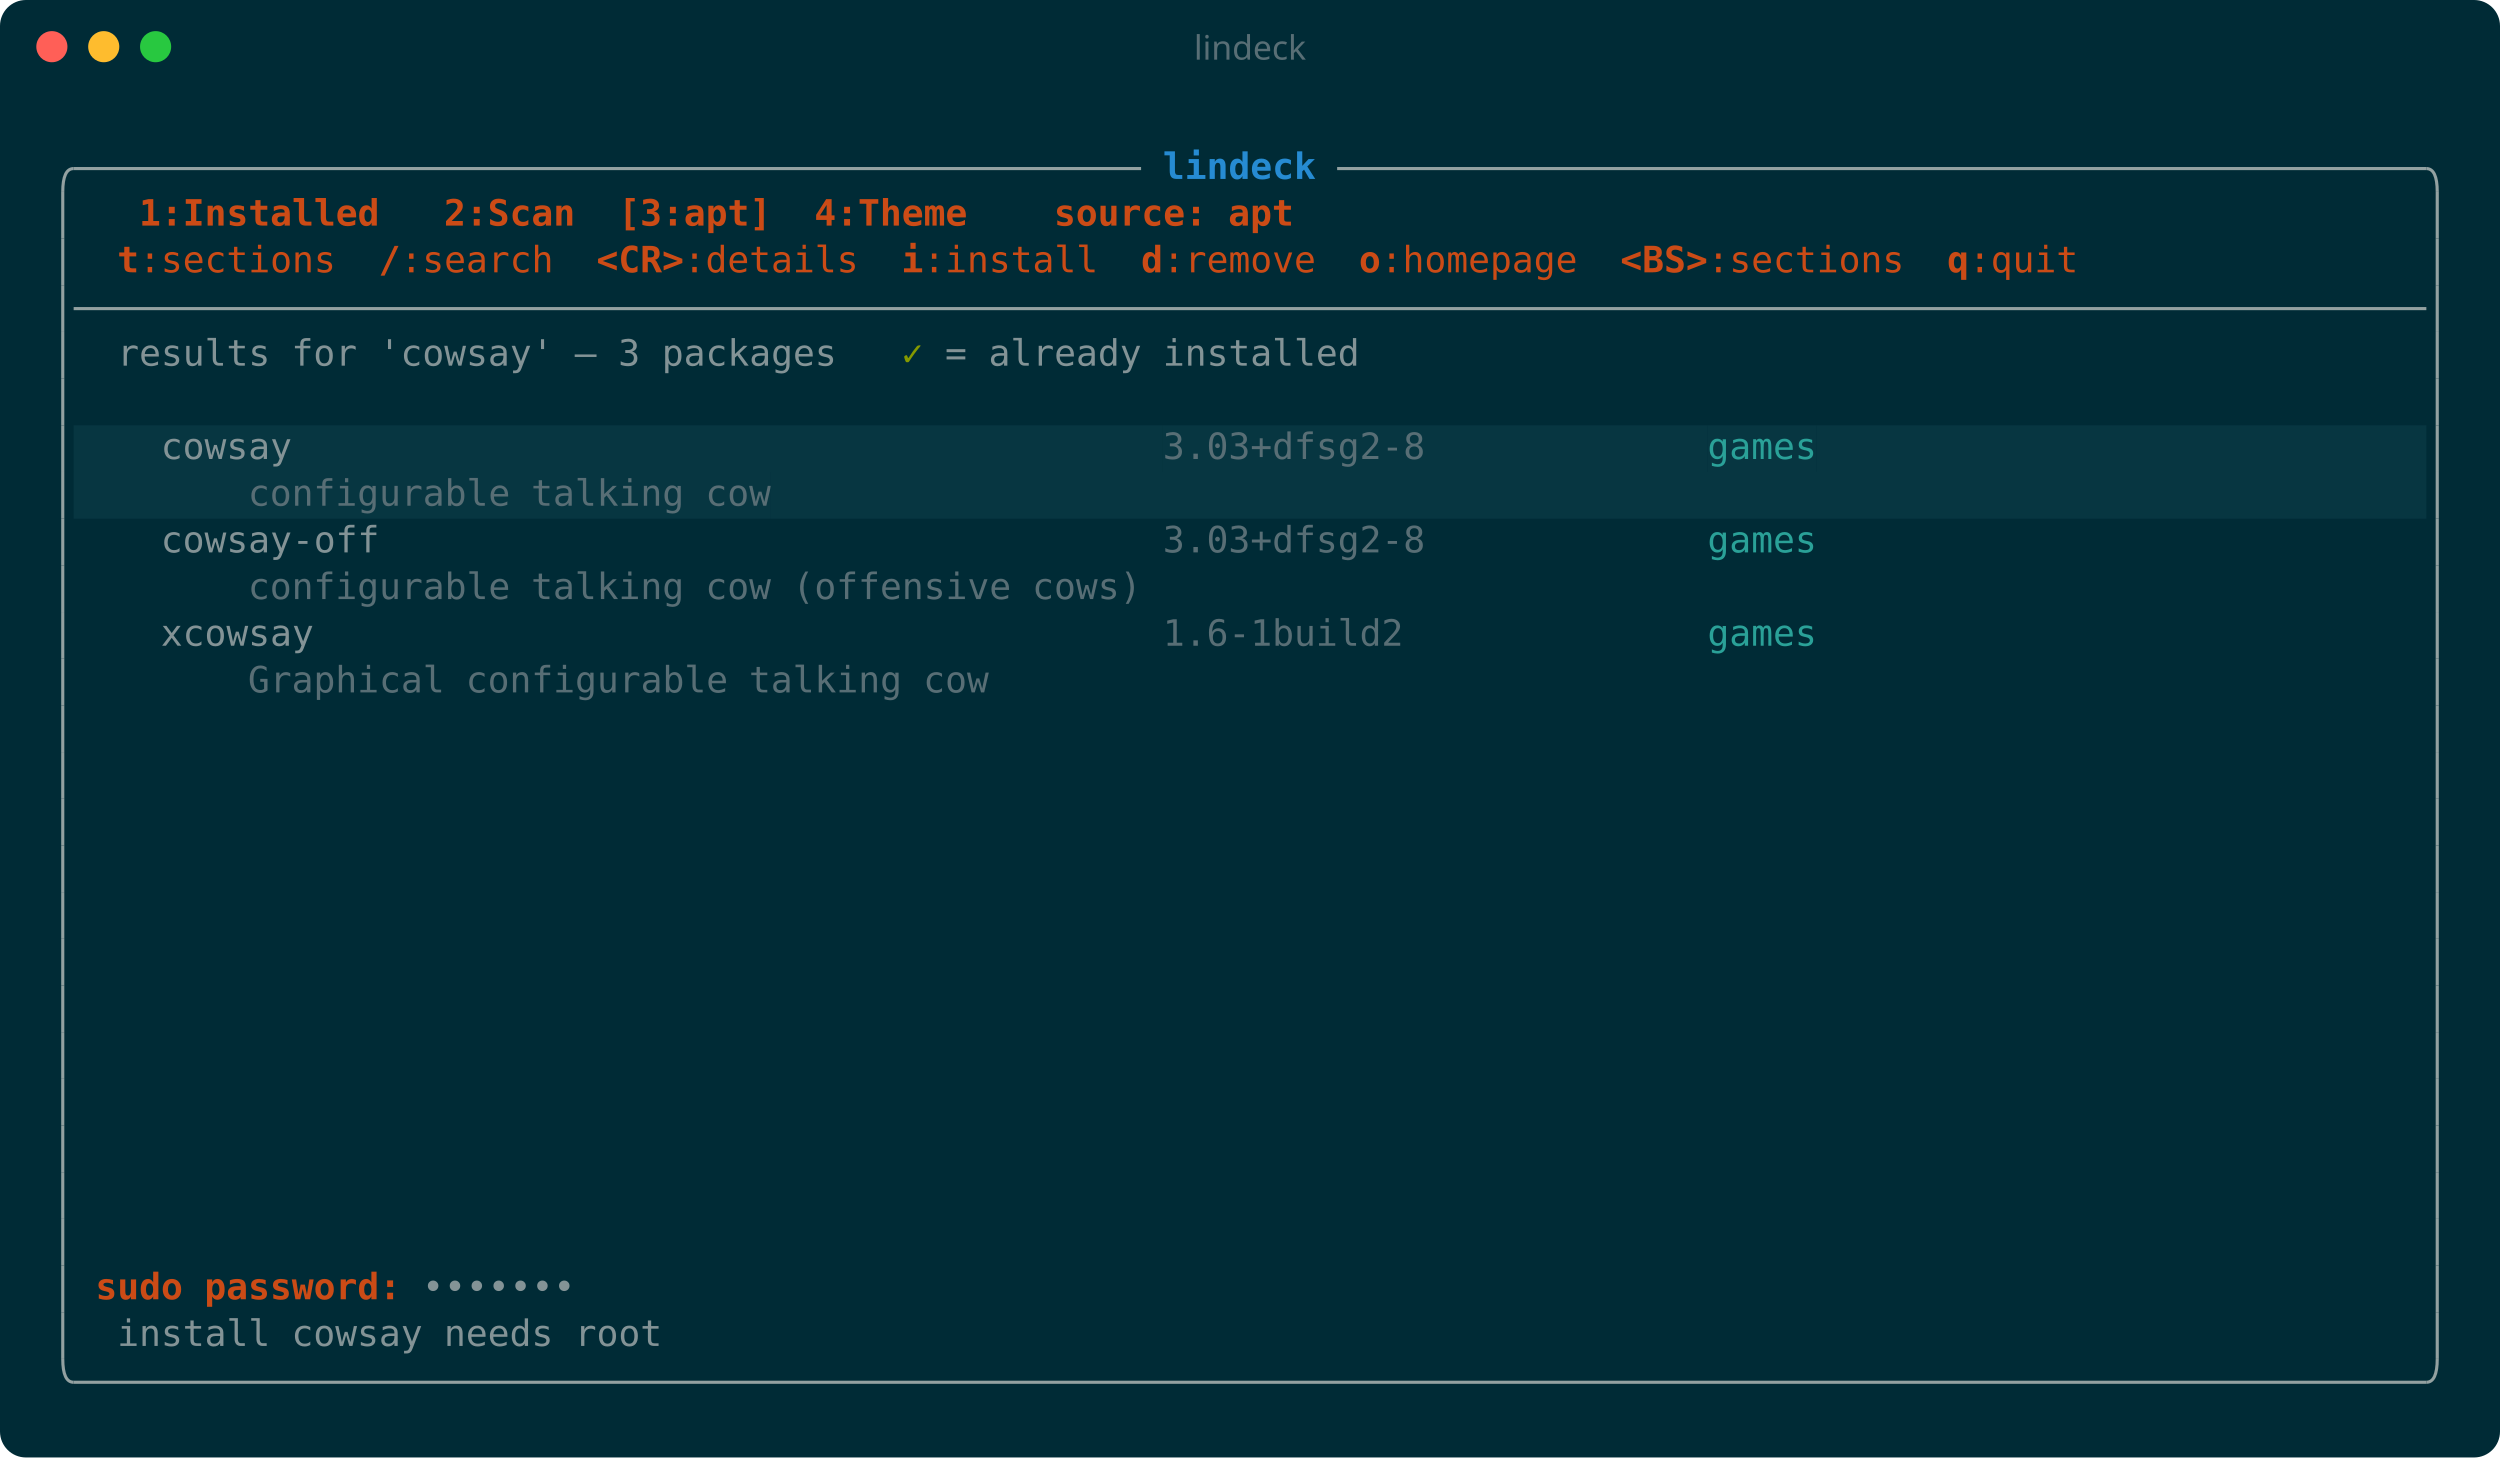
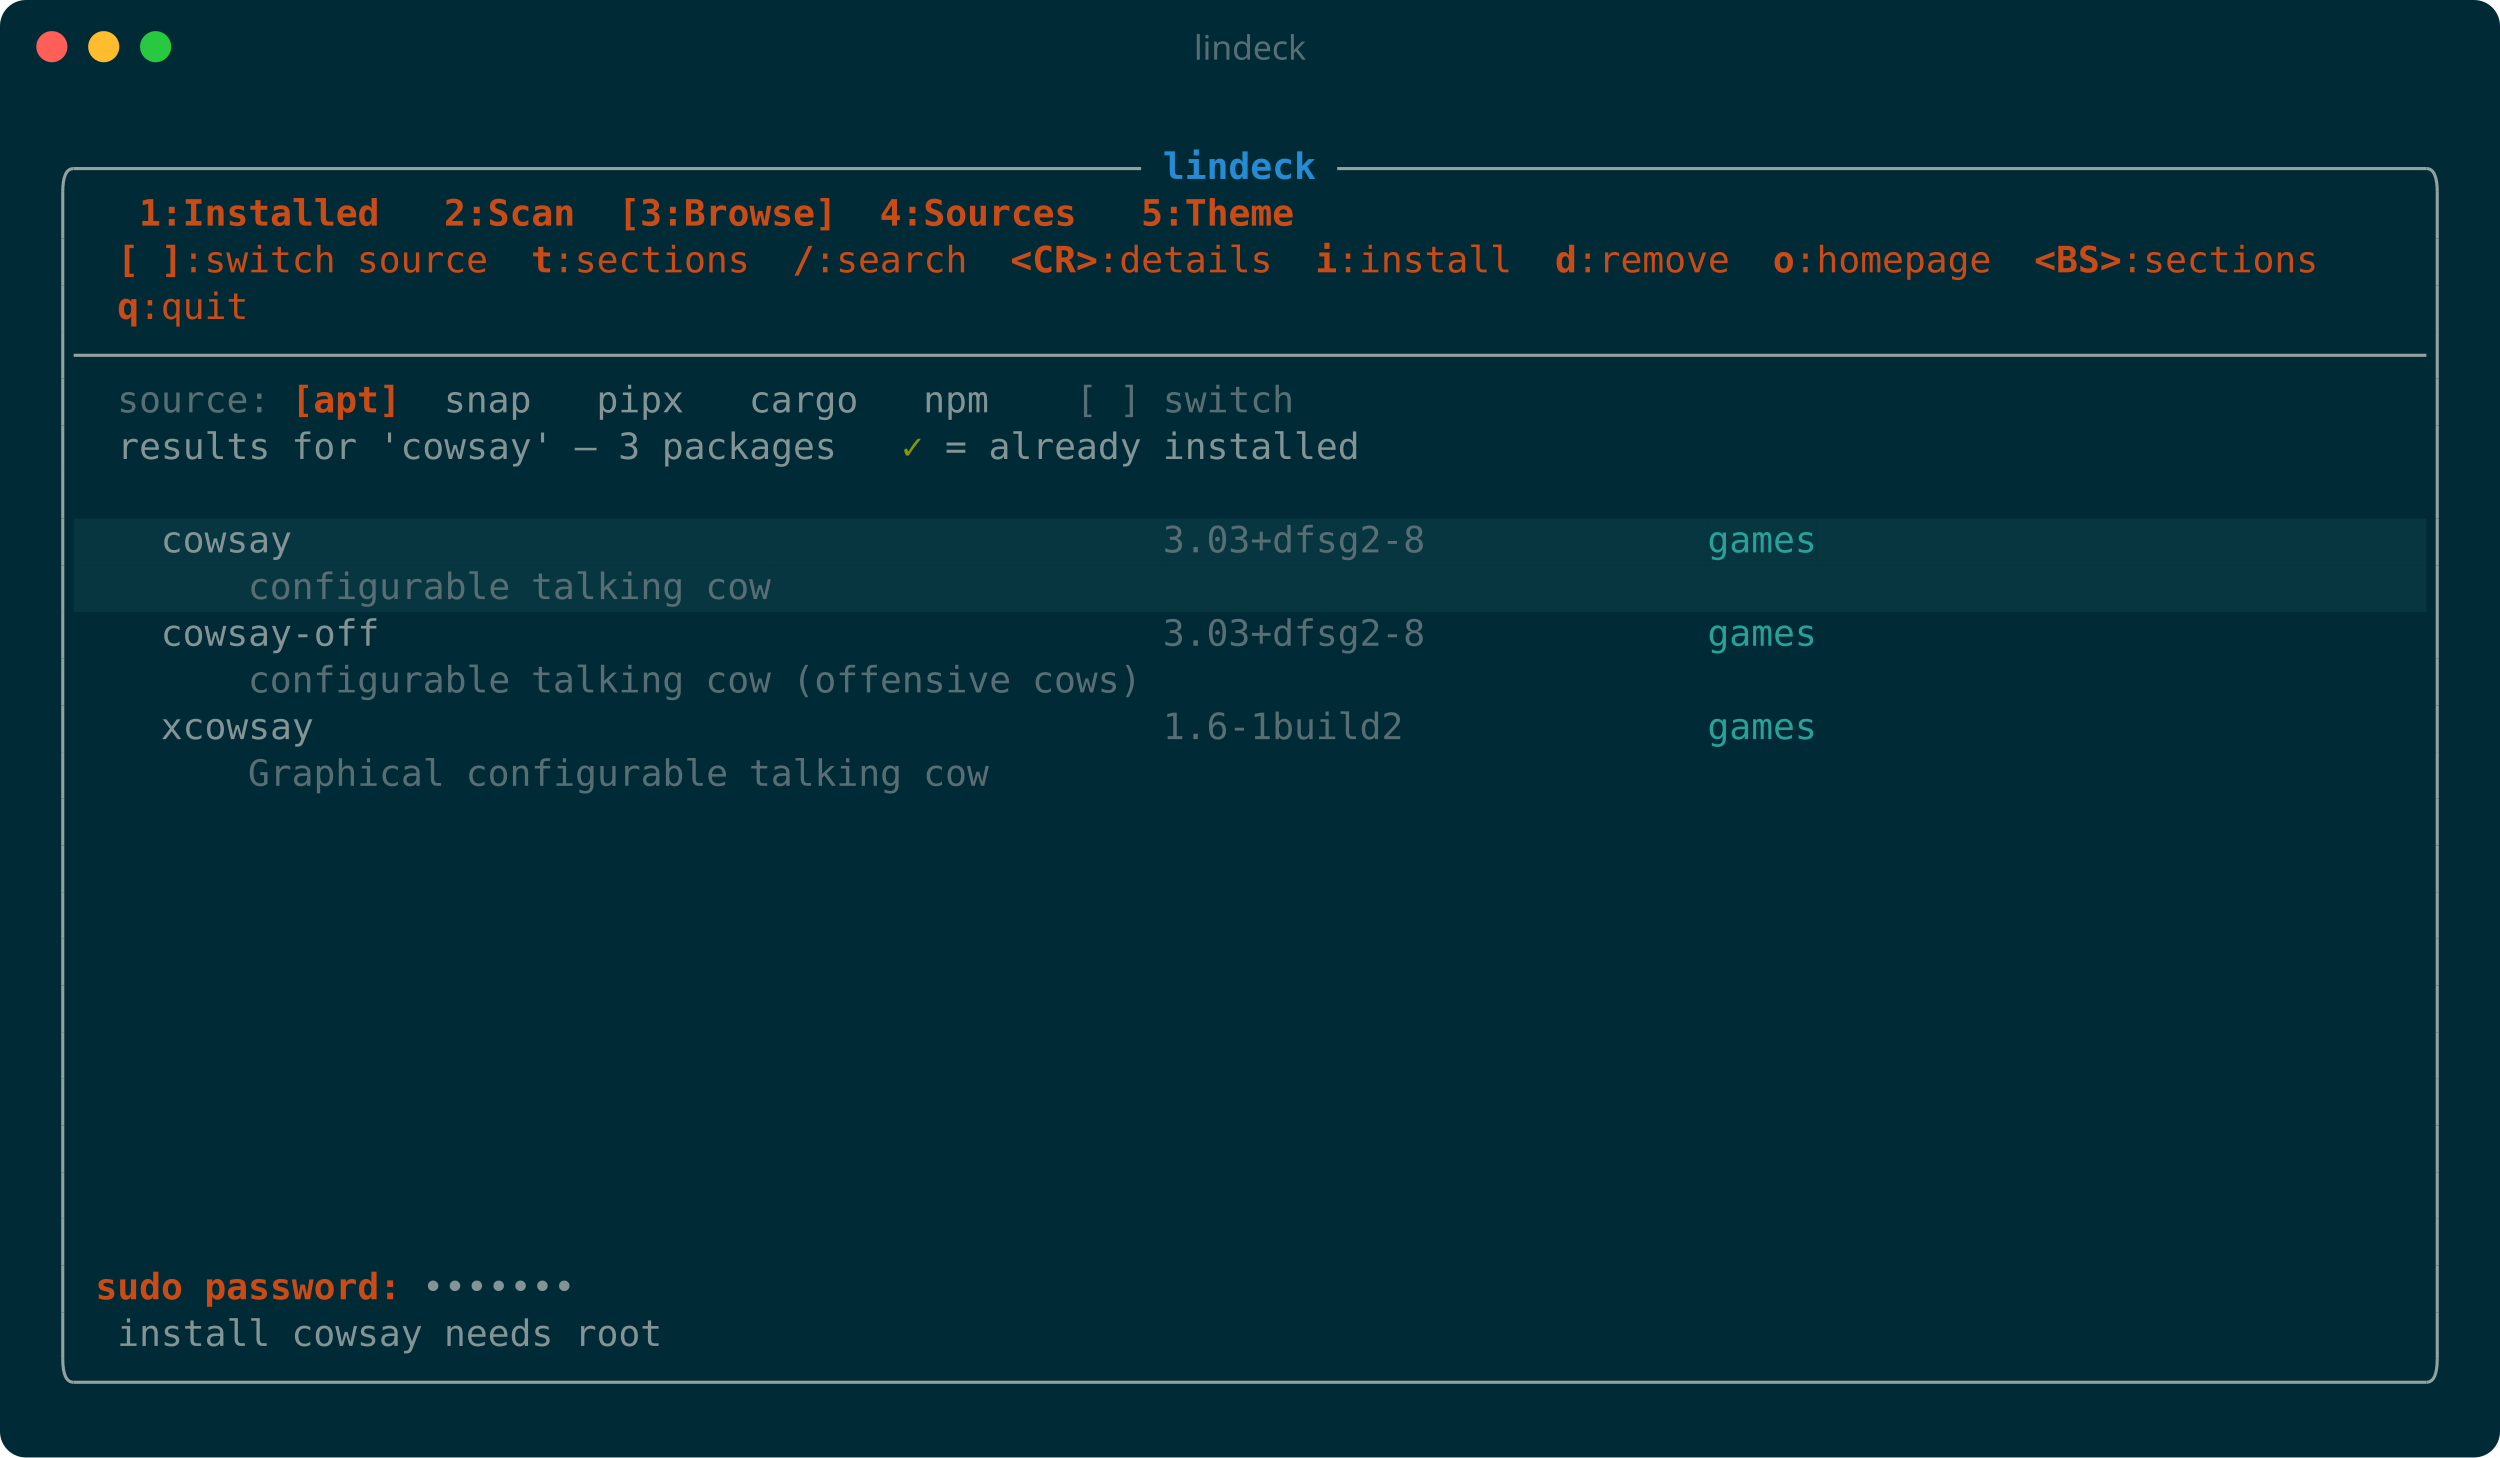
<svg xmlns="http://www.w3.org/2000/svg" width="964" height="562" viewBox="0 0 964 562">
  <rect width="100%" height="100%" rx="10" fill="#002b36" />
  <circle cx="20" cy="18" r="6" fill="#ff5f57" />
  <circle cx="40" cy="18" r="6" fill="#febc2e" />
  <circle cx="60" cy="18" r="6" fill="#28c840" />
  <text x="482" y="23" fill="#586e75" font-family="ui-sans-serif,system-ui,sans-serif" font-size="13" text-anchor="middle">lindeck</text>
  <g font-family="ui-monospace,SFMono-Regular,Menlo,Consolas,'DejaVu Sans Mono',monospace" font-size="14" xml:space="preserve">
    <path d="M28.4,65.0 Q24.2,65.0 24.2,74.0" stroke="#93a1a1" stroke-width="1.2" fill="none" />
    <line x1="28.4" y1="65.0" x2="440.0" y2="65.0" stroke="#93a1a1" stroke-width="1.2" fill="none" />
    <text x="448.4" y="69.0" fill="#268bd2" font-weight="bold" textLength="58.8" lengthAdjust="spacingAndGlyphs">lindeck</text>
    <line x1="515.6" y1="65.0" x2="935.6" y2="65.0" stroke="#93a1a1" stroke-width="1.2" fill="none" />
    <path d="M935.6,65.0 Q939.8,65.0 939.8,74.0" stroke="#93a1a1" stroke-width="1.2" fill="none" />
    <line x1="24.2" y1="74.0" x2="24.2" y2="92.0" stroke="#93a1a1" stroke-width="1.2" fill="none" />
    <text x="53.6" y="87.0" fill="#cb4b16" font-weight="bold" textLength="92.4" lengthAdjust="spacingAndGlyphs">1:Installed</text>
    <text x="171.2" y="87.0" fill="#cb4b16" font-weight="bold" textLength="50.4" lengthAdjust="spacingAndGlyphs">2:Scan</text>
-     <text x="238.4" y="87.0" fill="#cb4b16" font-weight="bold" textLength="58.8" lengthAdjust="spacingAndGlyphs">[3:apt]</text>
-     <text x="314.0" y="87.0" fill="#cb4b16" font-weight="bold" textLength="58.8" lengthAdjust="spacingAndGlyphs">4:Theme</text>
-     <text x="406.4" y="87.0" fill="#cb4b16" font-weight="bold" textLength="58.8" lengthAdjust="spacingAndGlyphs">source:</text>
-     <text x="473.6" y="87.0" fill="#cb4b16" font-weight="bold" textLength="25.2" lengthAdjust="spacingAndGlyphs">apt</text>
+     <text x="238.4" y="87.0" fill="#cb4b16" font-weight="bold" textLength="84.0" lengthAdjust="spacingAndGlyphs">[3:Browse]</text>
+     <text x="339.2" y="87.0" fill="#cb4b16" font-weight="bold" textLength="75.6" lengthAdjust="spacingAndGlyphs">4:Sources</text>
+     <text x="440.0" y="87.0" fill="#cb4b16" font-weight="bold" textLength="58.8" lengthAdjust="spacingAndGlyphs">5:Theme</text>
    <line x1="939.8" y1="74.0" x2="939.8" y2="92.0" stroke="#93a1a1" stroke-width="1.2" fill="none" />
    <line x1="24.2" y1="92.0" x2="24.2" y2="110.0" stroke="#93a1a1" stroke-width="1.2" fill="none" />
-     <text x="45.2" y="105.0" fill="#cb4b16" font-weight="bold" textLength="8.4" lengthAdjust="spacingAndGlyphs">t</text>
-     <text x="53.6" y="105.0" fill="#cb4b16" textLength="75.6" lengthAdjust="spacingAndGlyphs">:sections</text>
-     <text x="146.0" y="105.0" fill="#cb4b16" font-weight="bold" textLength="8.4" lengthAdjust="spacingAndGlyphs">/</text>
-     <text x="154.4" y="105.0" fill="#cb4b16" textLength="58.8" lengthAdjust="spacingAndGlyphs">:search</text>
-     <text x="230.0" y="105.0" fill="#cb4b16" font-weight="bold" textLength="33.6" lengthAdjust="spacingAndGlyphs">&lt;CR&gt;</text>
-     <text x="263.6" y="105.0" fill="#cb4b16" textLength="67.2" lengthAdjust="spacingAndGlyphs">:details</text>
-     <text x="347.6" y="105.0" fill="#cb4b16" font-weight="bold" textLength="8.4" lengthAdjust="spacingAndGlyphs">i</text>
-     <text x="356.0" y="105.0" fill="#cb4b16" textLength="67.2" lengthAdjust="spacingAndGlyphs">:install</text>
-     <text x="440.0" y="105.0" fill="#cb4b16" font-weight="bold" textLength="8.4" lengthAdjust="spacingAndGlyphs">d</text>
-     <text x="448.4" y="105.0" fill="#cb4b16" textLength="58.8" lengthAdjust="spacingAndGlyphs">:remove</text>
-     <text x="524.0" y="105.0" fill="#cb4b16" font-weight="bold" textLength="8.4" lengthAdjust="spacingAndGlyphs">o</text>
-     <text x="532.4" y="105.0" fill="#cb4b16" textLength="75.6" lengthAdjust="spacingAndGlyphs">:homepage</text>
-     <text x="624.8" y="105.0" fill="#cb4b16" font-weight="bold" textLength="33.6" lengthAdjust="spacingAndGlyphs">&lt;BS&gt;</text>
-     <text x="658.4" y="105.0" fill="#cb4b16" textLength="75.6" lengthAdjust="spacingAndGlyphs">:sections</text>
-     <text x="750.8" y="105.0" fill="#cb4b16" font-weight="bold" textLength="8.4" lengthAdjust="spacingAndGlyphs">q</text>
-     <text x="759.2" y="105.0" fill="#cb4b16" textLength="42.0" lengthAdjust="spacingAndGlyphs">:quit</text>
+     <text x="45.2" y="105.0" fill="#cb4b16" font-weight="bold" textLength="8.4" lengthAdjust="spacingAndGlyphs">[</text>
+     <text x="62.0" y="105.0" fill="#cb4b16" font-weight="bold" textLength="8.4" lengthAdjust="spacingAndGlyphs">]</text>
+     <text x="70.4" y="105.0" fill="#cb4b16" textLength="58.8" lengthAdjust="spacingAndGlyphs">:switch</text>
+     <text x="137.6" y="105.0" fill="#cb4b16" textLength="50.4" lengthAdjust="spacingAndGlyphs">source</text>
+     <text x="204.8" y="105.0" fill="#cb4b16" font-weight="bold" textLength="8.4" lengthAdjust="spacingAndGlyphs">t</text>
+     <text x="213.2" y="105.0" fill="#cb4b16" textLength="75.6" lengthAdjust="spacingAndGlyphs">:sections</text>
+     <text x="305.6" y="105.0" fill="#cb4b16" font-weight="bold" textLength="8.4" lengthAdjust="spacingAndGlyphs">/</text>
+     <text x="314.0" y="105.0" fill="#cb4b16" textLength="58.8" lengthAdjust="spacingAndGlyphs">:search</text>
+     <text x="389.6" y="105.0" fill="#cb4b16" font-weight="bold" textLength="33.6" lengthAdjust="spacingAndGlyphs">&lt;CR&gt;</text>
+     <text x="423.2" y="105.0" fill="#cb4b16" textLength="67.2" lengthAdjust="spacingAndGlyphs">:details</text>
+     <text x="507.2" y="105.0" fill="#cb4b16" font-weight="bold" textLength="8.4" lengthAdjust="spacingAndGlyphs">i</text>
+     <text x="515.6" y="105.0" fill="#cb4b16" textLength="67.2" lengthAdjust="spacingAndGlyphs">:install</text>
+     <text x="599.6" y="105.0" fill="#cb4b16" font-weight="bold" textLength="8.4" lengthAdjust="spacingAndGlyphs">d</text>
+     <text x="608.0" y="105.0" fill="#cb4b16" textLength="58.8" lengthAdjust="spacingAndGlyphs">:remove</text>
+     <text x="683.6" y="105.0" fill="#cb4b16" font-weight="bold" textLength="8.4" lengthAdjust="spacingAndGlyphs">o</text>
+     <text x="692.0" y="105.0" fill="#cb4b16" textLength="75.6" lengthAdjust="spacingAndGlyphs">:homepage</text>
+     <text x="784.4" y="105.0" fill="#cb4b16" font-weight="bold" textLength="33.6" lengthAdjust="spacingAndGlyphs">&lt;BS&gt;</text>
+     <text x="818.0" y="105.0" fill="#cb4b16" textLength="75.6" lengthAdjust="spacingAndGlyphs">:sections</text>
    <line x1="939.8" y1="92.0" x2="939.8" y2="110.0" stroke="#93a1a1" stroke-width="1.2" fill="none" />
    <line x1="24.2" y1="110.0" x2="24.2" y2="128.0" stroke="#93a1a1" stroke-width="1.2" fill="none" />
-     <line x1="28.4" y1="119.0" x2="935.6" y2="119.0" stroke="#93a1a1" stroke-width="1.2" fill="none" />
+     <text x="45.2" y="123.0" fill="#cb4b16" font-weight="bold" textLength="8.4" lengthAdjust="spacingAndGlyphs">q</text>
+     <text x="53.6" y="123.0" fill="#cb4b16" textLength="42.0" lengthAdjust="spacingAndGlyphs">:quit</text>
    <line x1="939.8" y1="110.0" x2="939.8" y2="128.0" stroke="#93a1a1" stroke-width="1.2" fill="none" />
    <line x1="24.2" y1="128.0" x2="24.2" y2="146.0" stroke="#93a1a1" stroke-width="1.2" fill="none" />
-     <text x="45.2" y="141.0" fill="#839396" textLength="58.8" lengthAdjust="spacingAndGlyphs">results</text>
-     <text x="112.4" y="141.0" fill="#839396" textLength="25.2" lengthAdjust="spacingAndGlyphs">for</text>
-     <text x="146.0" y="141.0" fill="#839396" textLength="67.2" lengthAdjust="spacingAndGlyphs">'cowsay'</text>
-     <text x="221.6" y="141.0" fill="#839396" textLength="8.4" lengthAdjust="spacingAndGlyphs">—</text>
-     <text x="238.4" y="141.0" fill="#839396" textLength="8.4" lengthAdjust="spacingAndGlyphs">3</text>
-     <text x="255.2" y="141.0" fill="#839396" textLength="67.2" lengthAdjust="spacingAndGlyphs">packages</text>
-     <text x="347.6" y="141.0" fill="#859900" textLength="8.4" lengthAdjust="spacingAndGlyphs">✓</text>
-     <text x="364.4" y="141.0" fill="#839396" textLength="8.4" lengthAdjust="spacingAndGlyphs">=</text>
-     <text x="381.2" y="141.0" fill="#839396" textLength="58.8" lengthAdjust="spacingAndGlyphs">already</text>
-     <text x="448.4" y="141.0" fill="#839396" textLength="75.6" lengthAdjust="spacingAndGlyphs">installed</text>
+     <line x1="28.4" y1="137.0" x2="935.6" y2="137.0" stroke="#93a1a1" stroke-width="1.2" fill="none" />
    <line x1="939.8" y1="128.0" x2="939.8" y2="146.0" stroke="#93a1a1" stroke-width="1.2" fill="none" />
    <line x1="24.2" y1="146.0" x2="24.2" y2="164.0" stroke="#93a1a1" stroke-width="1.2" fill="none" />
+     <text x="45.2" y="159.0" fill="#586e75" textLength="58.8" lengthAdjust="spacingAndGlyphs">source:</text>
+     <text x="112.4" y="159.0" fill="#cb4b16" font-weight="bold" textLength="42.0" lengthAdjust="spacingAndGlyphs">[apt]</text>
+     <text x="171.2" y="159.0" fill="#839396" textLength="33.6" lengthAdjust="spacingAndGlyphs">snap</text>
+     <text x="230.0" y="159.0" fill="#839396" textLength="33.6" lengthAdjust="spacingAndGlyphs">pipx</text>
+     <text x="288.8" y="159.0" fill="#839396" textLength="42.0" lengthAdjust="spacingAndGlyphs">cargo</text>
+     <text x="356.0" y="159.0" fill="#839396" textLength="25.2" lengthAdjust="spacingAndGlyphs">npm</text>
+     <text x="414.8" y="159.0" fill="#586e75" textLength="8.4" lengthAdjust="spacingAndGlyphs">[</text>
+     <text x="431.6" y="159.0" fill="#586e75" textLength="8.4" lengthAdjust="spacingAndGlyphs">]</text>
+     <text x="448.4" y="159.0" fill="#586e75" textLength="50.4" lengthAdjust="spacingAndGlyphs">switch</text>
    <line x1="939.8" y1="146.0" x2="939.8" y2="164.0" stroke="#93a1a1" stroke-width="1.2" fill="none" />
    <line x1="24.2" y1="164.0" x2="24.2" y2="182.0" stroke="#93a1a1" stroke-width="1.2" fill="none" />
-     <rect x="28.4" y="164.0" width="420.0" height="18" fill="#073641" />
-     <text x="62.0" y="177.0" fill="#839396" textLength="50.4" lengthAdjust="spacingAndGlyphs">cowsay</text>
-     <rect x="448.4" y="164.0" width="210.0" height="18" fill="#073641" />
-     <text x="448.4" y="177.0" fill="#586e75" textLength="100.8" lengthAdjust="spacingAndGlyphs">3.03+dfsg2-8</text>
-     <rect x="658.4" y="164.0" width="42.0" height="18" fill="#073641" />
-     <text x="658.4" y="177.0" fill="#2aa198" textLength="42.0" lengthAdjust="spacingAndGlyphs">games</text>
-     <rect x="700.4" y="164.0" width="235.2" height="18" fill="#073641" />
+     <text x="45.2" y="177.0" fill="#839396" textLength="58.8" lengthAdjust="spacingAndGlyphs">results</text>
+     <text x="112.4" y="177.0" fill="#839396" textLength="25.2" lengthAdjust="spacingAndGlyphs">for</text>
+     <text x="146.0" y="177.0" fill="#839396" textLength="67.2" lengthAdjust="spacingAndGlyphs">'cowsay'</text>
+     <text x="221.6" y="177.0" fill="#839396" textLength="8.4" lengthAdjust="spacingAndGlyphs">—</text>
+     <text x="238.4" y="177.0" fill="#839396" textLength="8.4" lengthAdjust="spacingAndGlyphs">3</text>
+     <text x="255.2" y="177.0" fill="#839396" textLength="67.2" lengthAdjust="spacingAndGlyphs">packages</text>
+     <text x="347.6" y="177.0" fill="#859900" textLength="8.4" lengthAdjust="spacingAndGlyphs">✓</text>
+     <text x="364.4" y="177.0" fill="#839396" textLength="8.4" lengthAdjust="spacingAndGlyphs">=</text>
+     <text x="381.2" y="177.0" fill="#839396" textLength="58.8" lengthAdjust="spacingAndGlyphs">already</text>
+     <text x="448.4" y="177.0" fill="#839396" textLength="75.6" lengthAdjust="spacingAndGlyphs">installed</text>
    <line x1="939.8" y1="164.0" x2="939.8" y2="182.0" stroke="#93a1a1" stroke-width="1.2" fill="none" />
    <line x1="24.2" y1="182.0" x2="24.2" y2="200.0" stroke="#93a1a1" stroke-width="1.2" fill="none" />
-     <rect x="28.4" y="182.0" width="268.8" height="18" fill="#073641" />
-     <text x="95.6" y="195.0" fill="#586e75" textLength="100.8" lengthAdjust="spacingAndGlyphs">configurable</text>
-     <text x="204.8" y="195.0" fill="#586e75" textLength="58.8" lengthAdjust="spacingAndGlyphs">talking</text>
-     <text x="272.0" y="195.0" fill="#586e75" textLength="25.2" lengthAdjust="spacingAndGlyphs">cow</text>
-     <rect x="297.2" y="182.0" width="638.4" height="18" fill="#073641" />
    <line x1="939.8" y1="182.0" x2="939.8" y2="200.0" stroke="#93a1a1" stroke-width="1.2" fill="none" />
    <line x1="24.2" y1="200.0" x2="24.2" y2="218.0" stroke="#93a1a1" stroke-width="1.2" fill="none" />
-     <text x="62.0" y="213.0" fill="#839396" textLength="84.0" lengthAdjust="spacingAndGlyphs">cowsay-off</text>
+     <rect x="28.4" y="200.0" width="420.0" height="18" fill="#073641" />
+     <text x="62.0" y="213.0" fill="#839396" textLength="50.4" lengthAdjust="spacingAndGlyphs">cowsay</text>
+     <rect x="448.4" y="200.0" width="210.0" height="18" fill="#073641" />
    <text x="448.4" y="213.0" fill="#586e75" textLength="100.8" lengthAdjust="spacingAndGlyphs">3.03+dfsg2-8</text>
+     <rect x="658.4" y="200.0" width="42.0" height="18" fill="#073641" />
    <text x="658.4" y="213.0" fill="#2aa198" textLength="42.0" lengthAdjust="spacingAndGlyphs">games</text>
+     <rect x="700.4" y="200.0" width="235.2" height="18" fill="#073641" />
    <line x1="939.8" y1="200.0" x2="939.8" y2="218.0" stroke="#93a1a1" stroke-width="1.2" fill="none" />
    <line x1="24.2" y1="218.0" x2="24.2" y2="236.0" stroke="#93a1a1" stroke-width="1.2" fill="none" />
+     <rect x="28.4" y="218.0" width="268.8" height="18" fill="#073641" />
    <text x="95.6" y="231.0" fill="#586e75" textLength="100.8" lengthAdjust="spacingAndGlyphs">configurable</text>
    <text x="204.8" y="231.0" fill="#586e75" textLength="58.8" lengthAdjust="spacingAndGlyphs">talking</text>
    <text x="272.0" y="231.0" fill="#586e75" textLength="25.2" lengthAdjust="spacingAndGlyphs">cow</text>
-     <text x="305.6" y="231.0" fill="#586e75" textLength="84.0" lengthAdjust="spacingAndGlyphs">(offensive</text>
-     <text x="398.0" y="231.0" fill="#586e75" textLength="42.0" lengthAdjust="spacingAndGlyphs">cows)</text>
+     <rect x="297.2" y="218.0" width="638.4" height="18" fill="#073641" />
    <line x1="939.8" y1="218.0" x2="939.8" y2="236.0" stroke="#93a1a1" stroke-width="1.2" fill="none" />
    <line x1="24.2" y1="236.0" x2="24.2" y2="254.0" stroke="#93a1a1" stroke-width="1.2" fill="none" />
-     <text x="62.0" y="249.0" fill="#839396" textLength="58.8" lengthAdjust="spacingAndGlyphs">xcowsay</text>
-     <text x="448.4" y="249.0" fill="#586e75" textLength="92.4" lengthAdjust="spacingAndGlyphs">1.6-1build2</text>
+     <text x="62.0" y="249.0" fill="#839396" textLength="84.0" lengthAdjust="spacingAndGlyphs">cowsay-off</text>
+     <text x="448.4" y="249.0" fill="#586e75" textLength="100.8" lengthAdjust="spacingAndGlyphs">3.03+dfsg2-8</text>
    <text x="658.4" y="249.0" fill="#2aa198" textLength="42.0" lengthAdjust="spacingAndGlyphs">games</text>
    <line x1="939.8" y1="236.0" x2="939.8" y2="254.0" stroke="#93a1a1" stroke-width="1.2" fill="none" />
    <line x1="24.2" y1="254.0" x2="24.2" y2="272.0" stroke="#93a1a1" stroke-width="1.2" fill="none" />
-     <text x="95.6" y="267.0" fill="#586e75" textLength="75.6" lengthAdjust="spacingAndGlyphs">Graphical</text>
-     <text x="179.6" y="267.0" fill="#586e75" textLength="100.8" lengthAdjust="spacingAndGlyphs">configurable</text>
-     <text x="288.8" y="267.0" fill="#586e75" textLength="58.8" lengthAdjust="spacingAndGlyphs">talking</text>
-     <text x="356.0" y="267.0" fill="#586e75" textLength="25.2" lengthAdjust="spacingAndGlyphs">cow</text>
+     <text x="95.6" y="267.0" fill="#586e75" textLength="100.8" lengthAdjust="spacingAndGlyphs">configurable</text>
+     <text x="204.8" y="267.0" fill="#586e75" textLength="58.8" lengthAdjust="spacingAndGlyphs">talking</text>
+     <text x="272.0" y="267.0" fill="#586e75" textLength="25.2" lengthAdjust="spacingAndGlyphs">cow</text>
+     <text x="305.6" y="267.0" fill="#586e75" textLength="84.0" lengthAdjust="spacingAndGlyphs">(offensive</text>
+     <text x="398.0" y="267.0" fill="#586e75" textLength="42.0" lengthAdjust="spacingAndGlyphs">cows)</text>
    <line x1="939.8" y1="254.0" x2="939.8" y2="272.0" stroke="#93a1a1" stroke-width="1.2" fill="none" />
    <line x1="24.2" y1="272.0" x2="24.2" y2="290.0" stroke="#93a1a1" stroke-width="1.2" fill="none" />
+     <text x="62.0" y="285.0" fill="#839396" textLength="58.8" lengthAdjust="spacingAndGlyphs">xcowsay</text>
+     <text x="448.4" y="285.0" fill="#586e75" textLength="92.4" lengthAdjust="spacingAndGlyphs">1.6-1build2</text>
+     <text x="658.4" y="285.0" fill="#2aa198" textLength="42.0" lengthAdjust="spacingAndGlyphs">games</text>
    <line x1="939.8" y1="272.0" x2="939.8" y2="290.0" stroke="#93a1a1" stroke-width="1.2" fill="none" />
    <line x1="24.2" y1="290.0" x2="24.2" y2="308.0" stroke="#93a1a1" stroke-width="1.2" fill="none" />
+     <text x="95.6" y="303.0" fill="#586e75" textLength="75.6" lengthAdjust="spacingAndGlyphs">Graphical</text>
+     <text x="179.6" y="303.0" fill="#586e75" textLength="100.8" lengthAdjust="spacingAndGlyphs">configurable</text>
+     <text x="288.8" y="303.0" fill="#586e75" textLength="58.8" lengthAdjust="spacingAndGlyphs">talking</text>
+     <text x="356.0" y="303.0" fill="#586e75" textLength="25.2" lengthAdjust="spacingAndGlyphs">cow</text>
    <line x1="939.8" y1="290.0" x2="939.8" y2="308.0" stroke="#93a1a1" stroke-width="1.2" fill="none" />
    <line x1="24.2" y1="308.0" x2="24.2" y2="326.0" stroke="#93a1a1" stroke-width="1.2" fill="none" />
    <line x1="939.8" y1="308.0" x2="939.8" y2="326.0" stroke="#93a1a1" stroke-width="1.2" fill="none" />
    <line x1="24.2" y1="326.0" x2="24.2" y2="344.0" stroke="#93a1a1" stroke-width="1.2" fill="none" />
    <line x1="939.8" y1="326.0" x2="939.8" y2="344.0" stroke="#93a1a1" stroke-width="1.2" fill="none" />
    <line x1="24.2" y1="344.0" x2="24.2" y2="362.0" stroke="#93a1a1" stroke-width="1.2" fill="none" />
    <line x1="939.8" y1="344.0" x2="939.8" y2="362.0" stroke="#93a1a1" stroke-width="1.2" fill="none" />
    <line x1="24.2" y1="362.0" x2="24.2" y2="380.0" stroke="#93a1a1" stroke-width="1.2" fill="none" />
    <line x1="939.8" y1="362.0" x2="939.8" y2="380.0" stroke="#93a1a1" stroke-width="1.2" fill="none" />
    <line x1="24.2" y1="380.0" x2="24.2" y2="398.0" stroke="#93a1a1" stroke-width="1.2" fill="none" />
    <line x1="939.8" y1="380.0" x2="939.8" y2="398.0" stroke="#93a1a1" stroke-width="1.2" fill="none" />
    <line x1="24.2" y1="398.0" x2="24.2" y2="416.0" stroke="#93a1a1" stroke-width="1.2" fill="none" />
    <line x1="939.8" y1="398.0" x2="939.8" y2="416.0" stroke="#93a1a1" stroke-width="1.2" fill="none" />
    <line x1="24.2" y1="416.0" x2="24.2" y2="434.0" stroke="#93a1a1" stroke-width="1.2" fill="none" />
    <line x1="939.8" y1="416.0" x2="939.8" y2="434.0" stroke="#93a1a1" stroke-width="1.2" fill="none" />
    <line x1="24.2" y1="434.0" x2="24.2" y2="452.0" stroke="#93a1a1" stroke-width="1.2" fill="none" />
    <line x1="939.8" y1="434.0" x2="939.8" y2="452.0" stroke="#93a1a1" stroke-width="1.2" fill="none" />
    <line x1="24.2" y1="452.0" x2="24.2" y2="470.0" stroke="#93a1a1" stroke-width="1.2" fill="none" />
    <line x1="939.8" y1="452.0" x2="939.8" y2="470.0" stroke="#93a1a1" stroke-width="1.2" fill="none" />
    <line x1="24.2" y1="470.0" x2="24.2" y2="488.0" stroke="#93a1a1" stroke-width="1.2" fill="none" />
    <line x1="939.8" y1="470.0" x2="939.8" y2="488.0" stroke="#93a1a1" stroke-width="1.2" fill="none" />
    <line x1="24.2" y1="488.0" x2="24.2" y2="506.0" stroke="#93a1a1" stroke-width="1.2" fill="none" />
    <text x="36.8" y="501.0" fill="#cb4b16" font-weight="bold" textLength="33.6" lengthAdjust="spacingAndGlyphs">sudo</text>
    <text x="78.8" y="501.0" fill="#cb4b16" font-weight="bold" textLength="75.6" lengthAdjust="spacingAndGlyphs">password:</text>
    <text x="162.8" y="501.0" fill="#839396" textLength="58.8" lengthAdjust="spacingAndGlyphs">•••••••</text>
    <line x1="939.8" y1="488.0" x2="939.8" y2="506.0" stroke="#93a1a1" stroke-width="1.2" fill="none" />
    <line x1="24.2" y1="506.0" x2="24.2" y2="524.0" stroke="#93a1a1" stroke-width="1.2" fill="none" />
    <text x="45.2" y="519.0" fill="#839396" textLength="58.8" lengthAdjust="spacingAndGlyphs">install</text>
    <text x="112.4" y="519.0" fill="#839396" textLength="50.4" lengthAdjust="spacingAndGlyphs">cowsay</text>
    <text x="171.2" y="519.0" fill="#839396" textLength="42.0" lengthAdjust="spacingAndGlyphs">needs</text>
    <text x="221.6" y="519.0" fill="#839396" textLength="33.6" lengthAdjust="spacingAndGlyphs">root</text>
    <line x1="939.8" y1="506.0" x2="939.8" y2="524.0" stroke="#93a1a1" stroke-width="1.2" fill="none" />
    <path d="M24.2,524.0 Q24.2,533.0 28.4,533.0" stroke="#93a1a1" stroke-width="1.2" fill="none" />
    <line x1="28.4" y1="533.0" x2="935.6" y2="533.0" stroke="#93a1a1" stroke-width="1.2" fill="none" />
    <path d="M939.8,524.0 Q939.8,533.0 935.6,533.0" stroke="#93a1a1" stroke-width="1.2" fill="none" />
  </g>
</svg>
